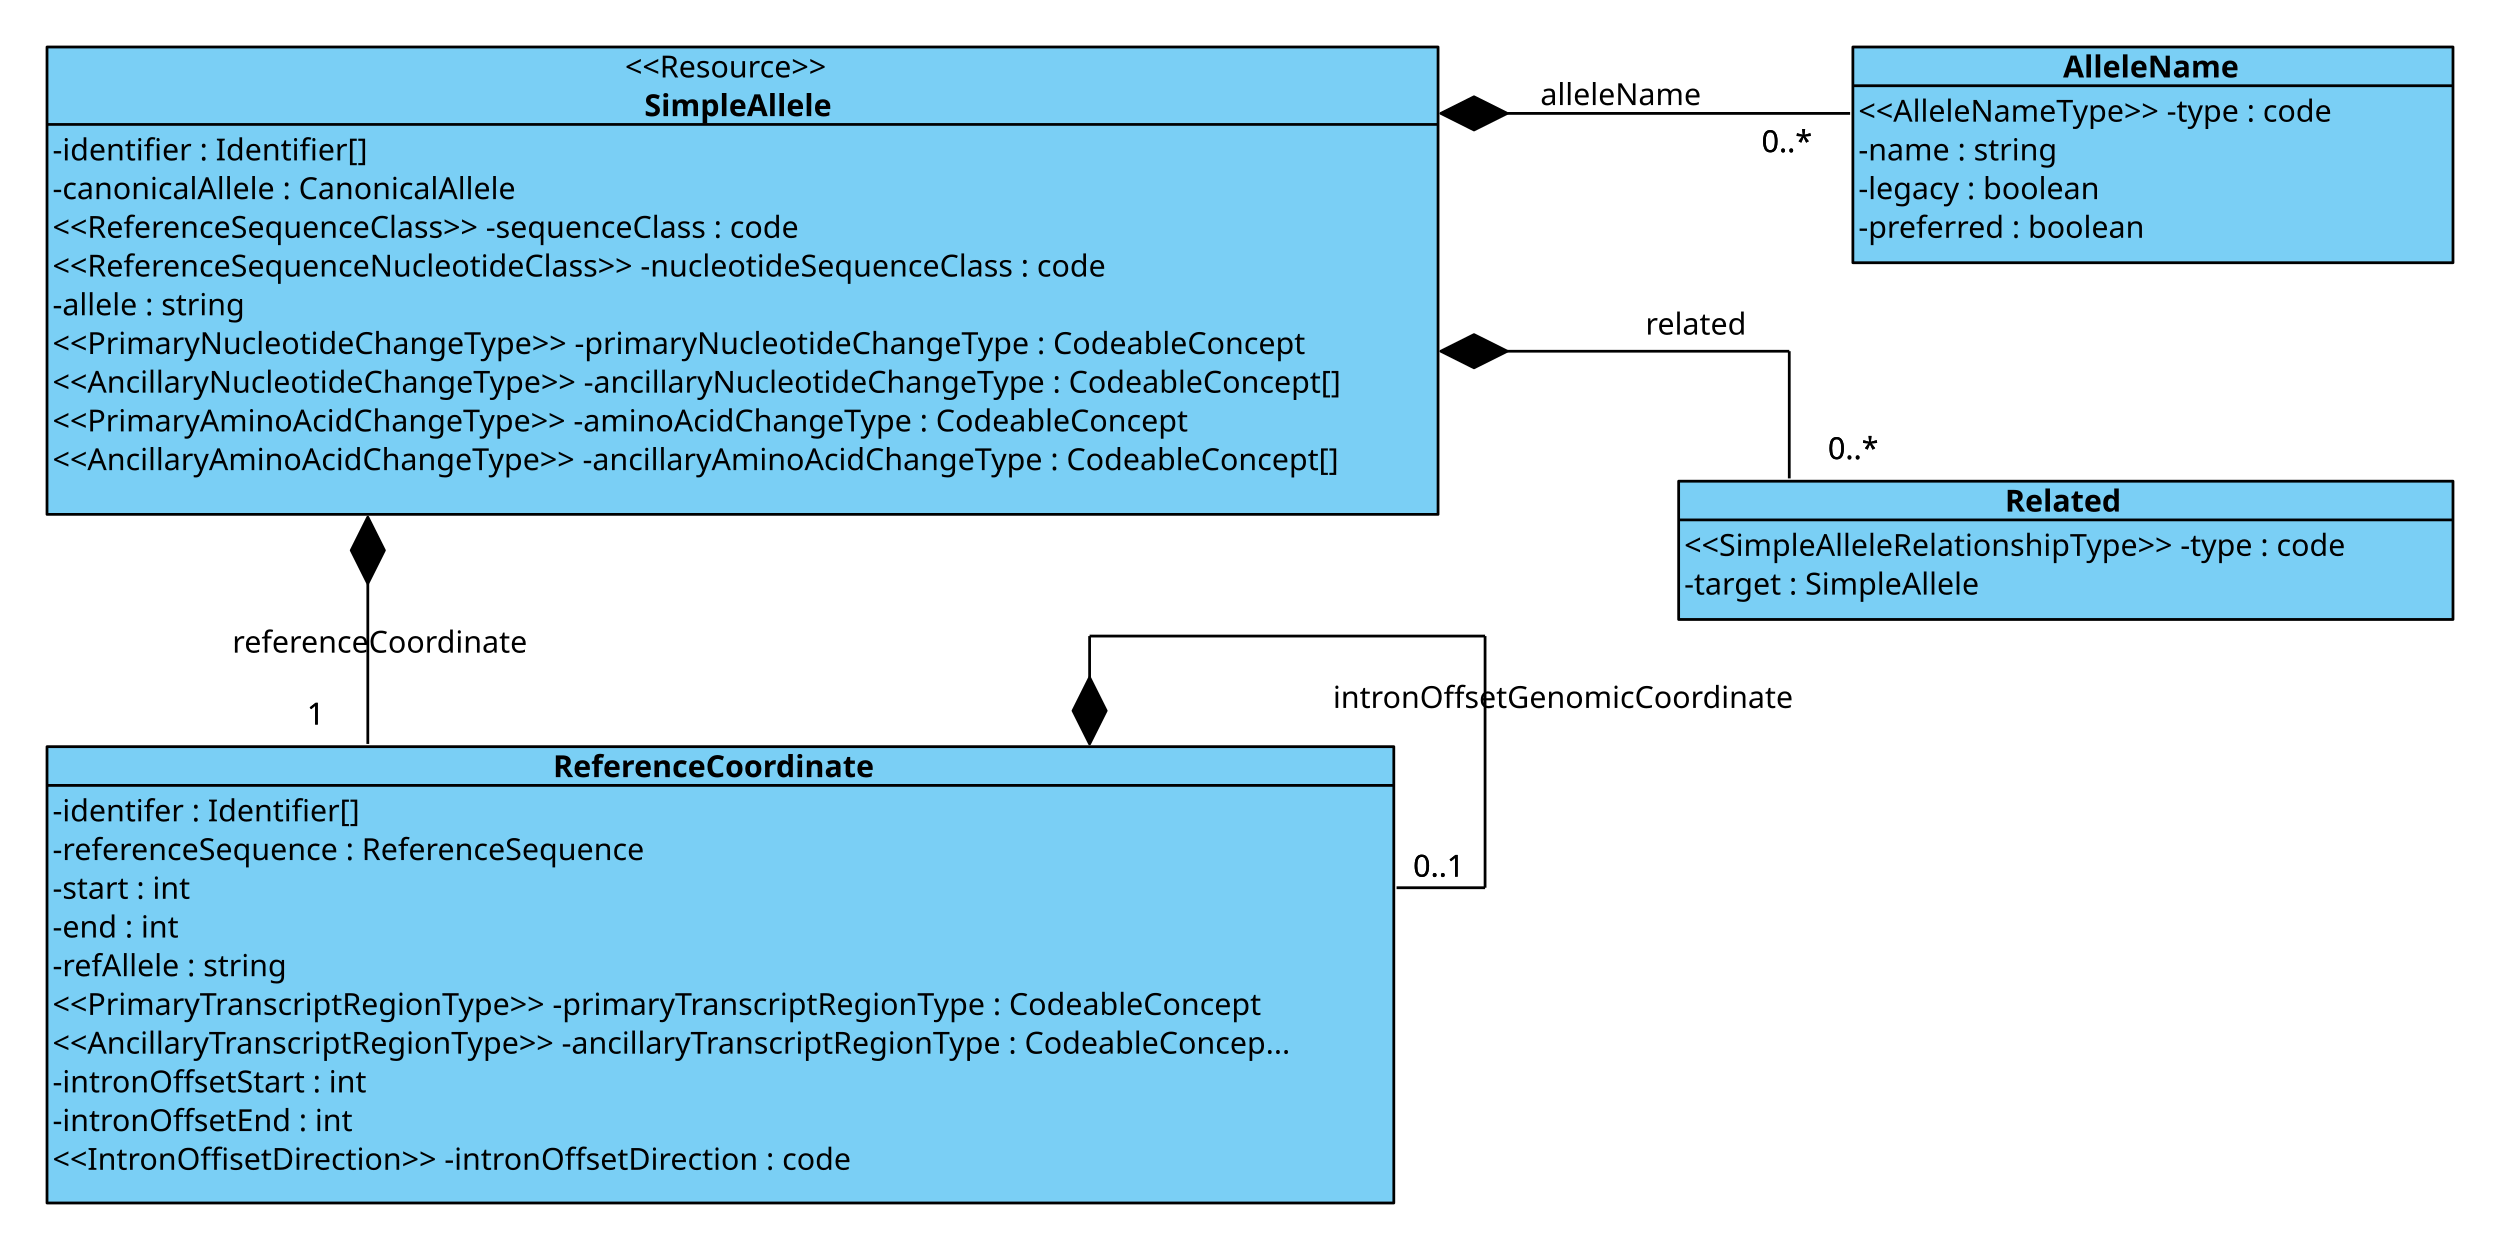
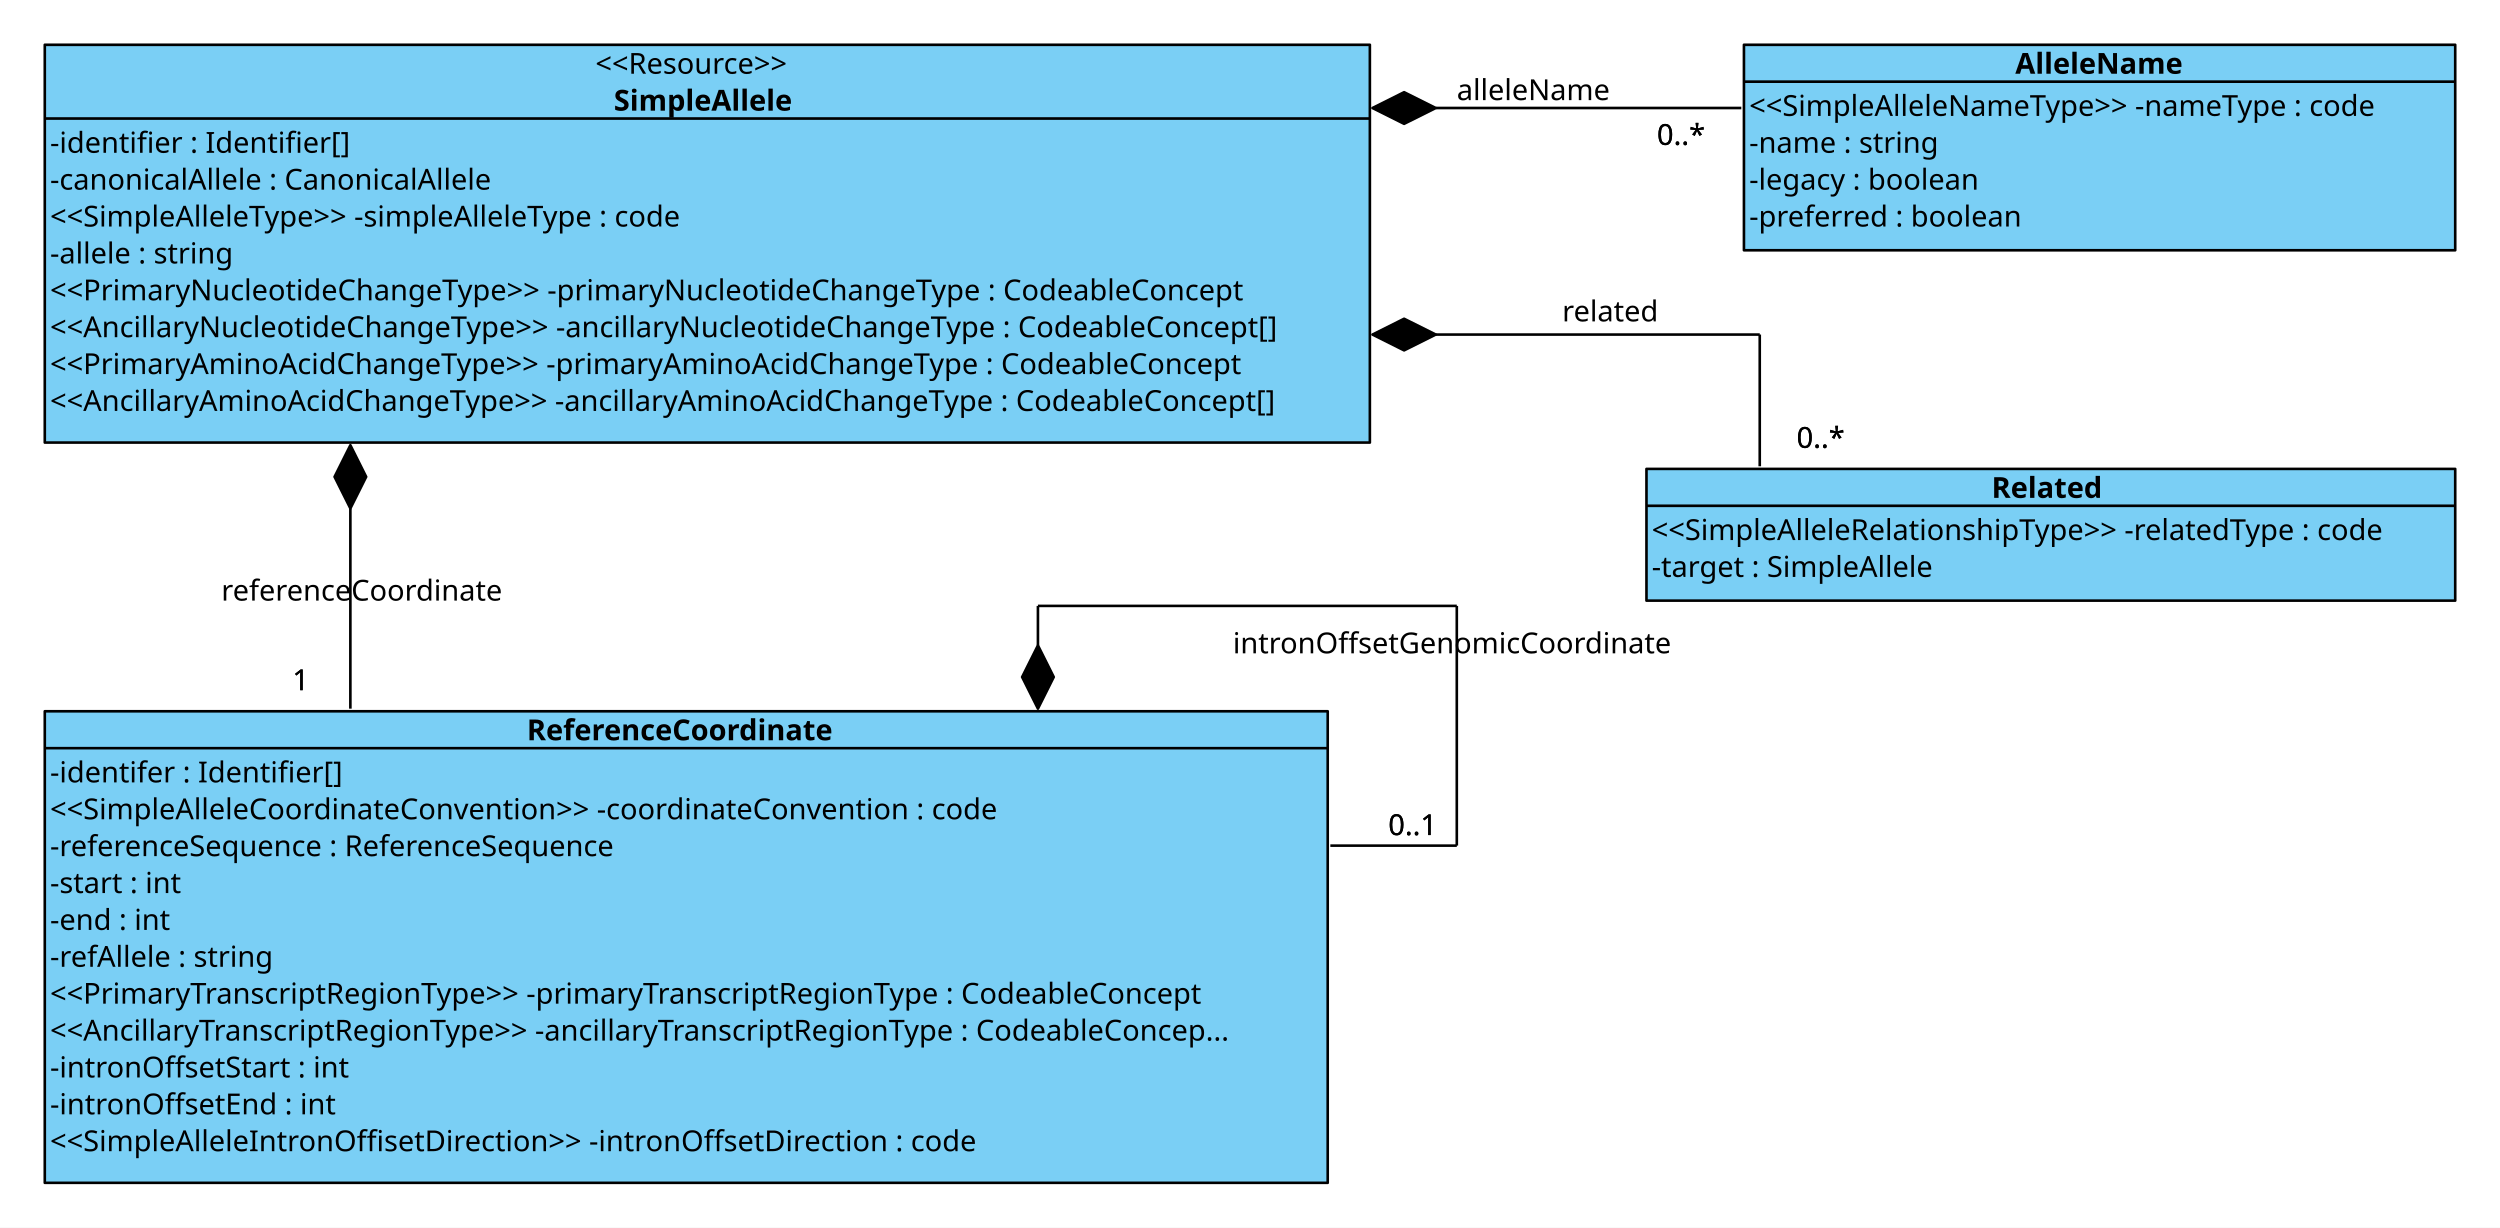
- <svg xmlns="http://www.w3.org/2000/svg" fill-opacity="0" color-rendering="auto" color-interpolation="auto" stroke="rgb(0,0,0)" text-rendering="auto" stroke-linecap="square" width="904" stroke-miterlimit="10" stroke-opacity="0" shape-rendering="auto" fill="rgb(0,0,0)" stroke-dasharray="none" font-weight="normal" stroke-width="1" height="452" font-family="'Dialog'" font-style="normal" stroke-linejoin="miter" font-size="12" stroke-dashoffset="0" image-rendering="auto">
+ <svg xmlns="http://www.w3.org/2000/svg" fill-opacity="0" color-rendering="auto" color-interpolation="auto" stroke="rgb(0,0,0)" text-rendering="auto" stroke-linecap="square" width="949" stroke-miterlimit="10" stroke-opacity="0" shape-rendering="auto" fill="rgb(0,0,0)" stroke-dasharray="none" font-weight="normal" stroke-width="1" height="466" font-family="'Dialog'" font-style="normal" stroke-linejoin="miter" font-size="12" stroke-dashoffset="0" image-rendering="auto">
  <defs id="genericDefs" />
  <g>
    <defs id="defs1">
      <clipPath clipPathUnits="userSpaceOnUse" id="clipPath1">
-         <path d="M-9 -9 L512 -9 L512 178 L-9 178 L-9 -9 Z" />
+         <path d="M-9 -9 L512 -9 L512 160 L-9 160 L-9 -9 Z" />
      </clipPath>
      <clipPath clipPathUnits="userSpaceOnUse" id="clipPath2">
-         <path d="M0 0 L0 141 L503 141 L503 0 Z" />
+         <path d="M0 0 L0 123 L503 123 L503 0 Z" />
      </clipPath>
      <clipPath clipPathUnits="userSpaceOnUse" id="clipPath3">
        <path d="M0 0 L503 0 L503 28 L0 28 L0 0 Z" />
      </clipPath>
      <clipPath clipPathUnits="userSpaceOnUse" id="clipPath4">
-         <path d="M-9 -9 L226 -9 L226 87 L-9 87 L-9 -9 Z" />
+         <path d="M-9 -9 L279 -9 L279 87 L-9 87 L-9 -9 Z" />
      </clipPath>
      <clipPath clipPathUnits="userSpaceOnUse" id="clipPath5">
-         <path d="M0 0 L0 64 L217 64 L217 0 Z" />
+         <path d="M0 0 L0 64 L270 64 L270 0 Z" />
      </clipPath>
      <clipPath clipPathUnits="userSpaceOnUse" id="clipPath6">
-         <path d="M0 0 L217 0 L217 14 L0 14 L0 0 Z" />
+         <path d="M0 0 L270 0 L270 14 L0 14 L0 0 Z" />
      </clipPath>
      <clipPath clipPathUnits="userSpaceOnUse" id="clipPath7">
-         <path d="M-9 -9 L496 -9 L496 174 L-9 174 L-9 -9 Z" />
+         <path d="M-9 -9 L496 -9 L496 188 L-9 188 L-9 -9 Z" />
      </clipPath>
      <clipPath clipPathUnits="userSpaceOnUse" id="clipPath8">
-         <path d="M0 0 L0 151 L487 151 L487 0 Z" />
+         <path d="M0 0 L0 165 L487 165 L487 0 Z" />
      </clipPath>
      <clipPath clipPathUnits="userSpaceOnUse" id="clipPath9">
        <path d="M0 0 L487 0 L487 14 L0 14 L0 0 Z" />
      </clipPath>
      <clipPath clipPathUnits="userSpaceOnUse" id="clipPath10">
-         <path d="M-9 -9 L289 -9 L289 59 L-9 59 L-9 -9 Z" />
+         <path d="M-9 -9 L316 -9 L316 59 L-9 59 L-9 -9 Z" />
      </clipPath>
      <clipPath clipPathUnits="userSpaceOnUse" id="clipPath11">
-         <path d="M0 0 L0 36 L280 36 L280 0 Z" />
+         <path d="M0 0 L0 36 L307 36 L307 0 Z" />
      </clipPath>
      <clipPath clipPathUnits="userSpaceOnUse" id="clipPath12">
-         <path d="M0 0 L280 0 L280 14 L0 14 L0 0 Z" />
+         <path d="M0 0 L307 0 L307 14 L0 14 L0 0 Z" />
      </clipPath>
      <clipPath clipPathUnits="userSpaceOnUse" id="clipPath13">
+         <path d="M-9 -9 L36 -9 L36 23 L-9 23 L-9 -9 Z" />
+       </clipPath>
+       <clipPath clipPathUnits="userSpaceOnUse" id="clipPath14">
+         <path d="M0 0 L27 0 L27 14 L0 14 L0 0 Z" />
+       </clipPath>
+       <clipPath clipPathUnits="userSpaceOnUse" id="clipPath15">
        <path d="M-9 -9 L50 -9 L50 23 L-9 23 L-9 -9 Z" />
      </clipPath>
-       <clipPath clipPathUnits="userSpaceOnUse" id="clipPath14">
+       <clipPath clipPathUnits="userSpaceOnUse" id="clipPath16">
        <path d="M0 0 L41 0 L41 14 L0 14 L0 0 Z" />
      </clipPath>
-       <clipPath clipPathUnits="userSpaceOnUse" id="clipPath15">
-         <path d="M-9 -9 L36 -9 L36 23 L-9 23 L-9 -9 Z" />
-       </clipPath>
-       <clipPath clipPathUnits="userSpaceOnUse" id="clipPath16">
-         <path d="M0 0 L27 0 L27 14 L0 14 L0 0 Z" />
-       </clipPath>
      <clipPath clipPathUnits="userSpaceOnUse" id="clipPath17">
-         <path d="M-2 -2 L228 -2 L228 148 L-2 148 L-2 -2 Z" />
+         <path d="M-2 -2 L249 -2 L249 152 L-2 152 L-2 -2 Z" />
      </clipPath>
      <clipPath clipPathUnits="userSpaceOnUse" id="clipPath18">
        <path d="M-60 -16 L118 -16 L118 30 L-60 30 L-60 -16 Z" />
      </clipPath>
      <clipPath clipPathUnits="userSpaceOnUse" id="clipPath19">
        <path d="M-9 -9 L49 -9 L49 23 L-9 23 L-9 -9 Z" />
      </clipPath>
      <clipPath clipPathUnits="userSpaceOnUse" id="clipPath20">
        <path d="M0 0 L40 0 L40 14 L0 14 L0 0 Z" />
      </clipPath>
      <clipPath clipPathUnits="userSpaceOnUse" id="clipPath21">
-         <path d="M-2 -2 L102 -2 L102 184 L-2 184 L-2 -2 Z" />
+         <path d="M-2 -2 L102 -2 L102 202 L-2 202 L-2 -2 Z" />
      </clipPath>
      <clipPath clipPathUnits="userSpaceOnUse" id="clipPath22">
        <path d="M-131 -16 L260 -16 L260 30 L-131 30 L-131 -16 Z" />
      </clipPath>
      <clipPath clipPathUnits="userSpaceOnUse" id="clipPath23">
-         <path d="M-2 -2 L250 -2 L250 102 L-2 102 L-2 -2 Z" />
+         <path d="M-2 -2 L242 -2 L242 102 L-2 102 L-2 -2 Z" />
      </clipPath>
      <clipPath clipPathUnits="userSpaceOnUse" id="clipPath24">
        <path d="M-81 -16 L160 -16 L160 30 L-81 30 L-81 -16 Z" />
      </clipPath>
      <clipPath clipPathUnits="userSpaceOnUse" id="clipPath25">
-         <path d="M-2 -2 L245 -2 L245 193 L-2 193 L-2 -2 Z" />
+         <path d="M-2 -2 L261 -2 L261 193 L-2 193 L-2 -2 Z" />
      </clipPath>
      <clipPath clipPathUnits="userSpaceOnUse" id="clipPath26">
        <path d="M-193 -16 L384 -16 L384 30 L-193 30 L-193 -16 Z" />
      </clipPath>
    </defs>
    <g fill="white" fill-opacity="1" stroke-opacity="1" stroke="white">
-       <rect x="0" width="904" height="452" y="0" stroke="none" />
+       <rect x="0" width="949" height="466" y="0" stroke="none" />
    </g>
    <g font-size="11" transform="translate(17,17)" fill-opacity="1" fill="rgb(122,207,245)" text-rendering="geometricPrecision" font-family="sans-serif" stroke="rgb(122,207,245)" font-weight="bold" stroke-opacity="1">
-       <rect x="0" width="503" height="169" y="0" clip-path="url(#clipPath1)" stroke="none" />
+       <rect x="0" width="503" height="151" y="0" clip-path="url(#clipPath1)" stroke="none" />
    </g>
    <g font-size="11" stroke-linecap="butt" transform="translate(17,17)" fill-opacity="1" fill="black" text-rendering="geometricPrecision" font-family="sans-serif" stroke-linejoin="round" stroke="black" font-weight="bold" stroke-opacity="1" stroke-miterlimit="0">
-       <rect fill="none" x="0" width="503" height="169" y="0" clip-path="url(#clipPath1)" />
+       <rect fill="none" x="0" width="503" height="151" y="0" clip-path="url(#clipPath1)" />
      <line y2="28" fill="none" x1="0" clip-path="url(#clipPath1)" x2="503" y1="28" />
    </g>
    <g font-size="11" transform="matrix(1,0,0,1,17,45)" fill-opacity="1" fill="black" text-rendering="geometricPrecision" font-family="sans-serif" stroke="black" stroke-opacity="1">
      <text x="2" xml:space="preserve" y="13" clip-path="url(#clipPath2)" stroke="none">-identifier : Identifier[]</text>
    </g>
    <g font-size="11" transform="matrix(1,0,0,1,17,45)" fill-opacity="1" fill="black" text-rendering="geometricPrecision" font-family="sans-serif" stroke="black" stroke-opacity="1">
      <text x="2" xml:space="preserve" y="27" clip-path="url(#clipPath2)" stroke="none">-canonicalAllele : CanonicalAllele</text>
-       <text x="2" xml:space="preserve" y="41" clip-path="url(#clipPath2)" stroke="none">&lt;&lt;ReferenceSequenceClass&gt;&gt; -sequenceClass : code</text>
-       <text x="2" xml:space="preserve" y="55" clip-path="url(#clipPath2)" stroke="none">&lt;&lt;ReferenceSequenceNucleotideClass&gt;&gt; -nucleotideSequenceClass : code</text>
-       <text x="2" xml:space="preserve" y="69" clip-path="url(#clipPath2)" stroke="none">-allele : string</text>
-       <text x="2" xml:space="preserve" y="83" clip-path="url(#clipPath2)" stroke="none">&lt;&lt;PrimaryNucleotideChangeType&gt;&gt; -primaryNucleotideChangeType : CodeableConcept</text>
-       <text x="2" xml:space="preserve" y="97" clip-path="url(#clipPath2)" stroke="none">&lt;&lt;AncillaryNucleotideChangeType&gt;&gt; -ancillaryNucleotideChangeType : CodeableConcept[]</text>
-       <text x="2" xml:space="preserve" y="111" clip-path="url(#clipPath2)" stroke="none">&lt;&lt;PrimaryAminoAcidChangeType&gt;&gt; -aminoAcidChangeType : CodeableConcept</text>
-       <text x="2" xml:space="preserve" y="125" clip-path="url(#clipPath2)" stroke="none">&lt;&lt;AncillaryAminoAcidChangeType&gt;&gt; -ancillaryAminoAcidChangeType : CodeableConcept[]</text>
+       <text x="2" xml:space="preserve" y="41" clip-path="url(#clipPath2)" stroke="none">&lt;&lt;SimpleAlleleType&gt;&gt; -simpleAlleleType : code</text>
+       <text x="2" xml:space="preserve" y="55" clip-path="url(#clipPath2)" stroke="none">-allele : string</text>
+       <text x="2" xml:space="preserve" y="69" clip-path="url(#clipPath2)" stroke="none">&lt;&lt;PrimaryNucleotideChangeType&gt;&gt; -primaryNucleotideChangeType : CodeableConcept</text>
+       <text x="2" xml:space="preserve" y="83" clip-path="url(#clipPath2)" stroke="none">&lt;&lt;AncillaryNucleotideChangeType&gt;&gt; -ancillaryNucleotideChangeType : CodeableConcept[]</text>
+       <text x="2" xml:space="preserve" y="97" clip-path="url(#clipPath2)" stroke="none">&lt;&lt;PrimaryAminoAcidChangeType&gt;&gt; -primaryAminoAcidChangeType : CodeableConcept</text>
+       <text x="2" xml:space="preserve" y="111" clip-path="url(#clipPath2)" stroke="none">&lt;&lt;AncillaryAminoAcidChangeType&gt;&gt; -ancillaryAminoAcidChangeType : CodeableConcept[]</text>
    </g>
    <g font-size="11" transform="translate(17,17)" fill-opacity="1" fill="black" text-rendering="geometricPrecision" font-family="sans-serif" stroke="black" stroke-opacity="1">
      <text x="209" xml:space="preserve" y="11" clip-path="url(#clipPath3)" stroke="none">&lt;&lt;Resource&gt;&gt;</text>
      <text x="216" xml:space="preserve" y="25" font-weight="bold" clip-path="url(#clipPath3)" stroke="none">SimpleAllele</text>
    </g>
-     <g font-size="11" transform="translate(670,17)" fill-opacity="1" fill="rgb(122,207,245)" text-rendering="geometricPrecision" font-family="sans-serif" stroke="rgb(122,207,245)" font-weight="bold" stroke-opacity="1">
-       <rect x="0" width="217" height="78" y="0" clip-path="url(#clipPath4)" stroke="none" />
-     </g>
-     <g font-size="11" stroke-linecap="butt" transform="translate(670,17)" fill-opacity="1" fill="black" text-rendering="geometricPrecision" font-family="sans-serif" stroke-linejoin="round" stroke="black" font-weight="bold" stroke-opacity="1" stroke-miterlimit="0">
-       <rect fill="none" x="0" width="217" height="78" y="0" clip-path="url(#clipPath4)" />
-       <line y2="14" fill="none" x1="0" clip-path="url(#clipPath4)" x2="217" y1="14" />
-     </g>
-     <g font-size="11" transform="matrix(1,0,0,1,670,31)" fill-opacity="1" fill="black" text-rendering="geometricPrecision" font-family="sans-serif" stroke="black" stroke-opacity="1">
-       <text x="2" xml:space="preserve" y="13" clip-path="url(#clipPath5)" stroke="none">&lt;&lt;AlleleNameType&gt;&gt; -type : code</text>
-     </g>
-     <g font-size="11" transform="matrix(1,0,0,1,670,31)" fill-opacity="1" fill="black" text-rendering="geometricPrecision" font-family="sans-serif" stroke="black" stroke-opacity="1">
+     <g font-size="11" transform="translate(662,17)" fill-opacity="1" fill="rgb(122,207,245)" text-rendering="geometricPrecision" font-family="sans-serif" stroke="rgb(122,207,245)" font-weight="bold" stroke-opacity="1">
+       <rect x="0" width="270" height="78" y="0" clip-path="url(#clipPath4)" stroke="none" />
+     </g>
+     <g font-size="11" stroke-linecap="butt" transform="translate(662,17)" fill-opacity="1" fill="black" text-rendering="geometricPrecision" font-family="sans-serif" stroke-linejoin="round" stroke="black" font-weight="bold" stroke-opacity="1" stroke-miterlimit="0">
+       <rect fill="none" x="0" width="270" height="78" y="0" clip-path="url(#clipPath4)" />
+       <line y2="14" fill="none" x1="0" clip-path="url(#clipPath4)" x2="270" y1="14" />
+     </g>
+     <g font-size="11" transform="matrix(1,0,0,1,662,31)" fill-opacity="1" fill="black" text-rendering="geometricPrecision" font-family="sans-serif" stroke="black" stroke-opacity="1">
+       <text x="2" xml:space="preserve" y="13" clip-path="url(#clipPath5)" stroke="none">&lt;&lt;SimpleAlleleNameType&gt;&gt; -nameType : code</text>
+     </g>
+     <g font-size="11" transform="matrix(1,0,0,1,662,31)" fill-opacity="1" fill="black" text-rendering="geometricPrecision" font-family="sans-serif" stroke="black" stroke-opacity="1">
      <text x="2" xml:space="preserve" y="27" clip-path="url(#clipPath5)" stroke="none">-name : string</text>
      <text x="2" xml:space="preserve" y="41" clip-path="url(#clipPath5)" stroke="none">-legacy : boolean</text>
      <text x="2" xml:space="preserve" y="55" clip-path="url(#clipPath5)" stroke="none">-preferred : boolean</text>
    </g>
-     <g font-size="11" transform="translate(670,17)" fill-opacity="1" fill="black" text-rendering="geometricPrecision" font-family="sans-serif" stroke="black" font-weight="bold" stroke-opacity="1">
-       <text x="76" xml:space="preserve" y="11" clip-path="url(#clipPath6)" stroke="none">AlleleName</text>
+     <g font-size="11" transform="translate(662,17)" fill-opacity="1" fill="black" text-rendering="geometricPrecision" font-family="sans-serif" stroke="black" font-weight="bold" stroke-opacity="1">
+       <text x="103" xml:space="preserve" y="11" clip-path="url(#clipPath6)" stroke="none">AlleleName</text>
    </g>
    <g font-size="11" transform="translate(17,270)" fill-opacity="1" fill="rgb(122,207,245)" text-rendering="geometricPrecision" font-family="sans-serif" stroke="rgb(122,207,245)" font-weight="bold" stroke-opacity="1">
-       <rect x="0" width="487" height="165" y="0" clip-path="url(#clipPath7)" stroke="none" />
+       <rect x="0" width="487" height="179" y="0" clip-path="url(#clipPath7)" stroke="none" />
    </g>
    <g font-size="11" stroke-linecap="butt" transform="translate(17,270)" fill-opacity="1" fill="black" text-rendering="geometricPrecision" font-family="sans-serif" stroke-linejoin="round" stroke="black" font-weight="bold" stroke-opacity="1" stroke-miterlimit="0">
-       <rect fill="none" x="0" width="487" height="165" y="0" clip-path="url(#clipPath7)" />
+       <rect fill="none" x="0" width="487" height="179" y="0" clip-path="url(#clipPath7)" />
      <line y2="14" fill="none" x1="0" clip-path="url(#clipPath7)" x2="487" y1="14" />
    </g>
    <g font-size="11" transform="matrix(1,0,0,1,17,284)" fill-opacity="1" fill="black" text-rendering="geometricPrecision" font-family="sans-serif" stroke="black" stroke-opacity="1">
      <text x="2" xml:space="preserve" y="13" clip-path="url(#clipPath8)" stroke="none">-identifer : Identifier[]</text>
    </g>
    <g font-size="11" transform="matrix(1,0,0,1,17,284)" fill-opacity="1" fill="black" text-rendering="geometricPrecision" font-family="sans-serif" stroke="black" stroke-opacity="1">
-       <text x="2" xml:space="preserve" y="27" clip-path="url(#clipPath8)" stroke="none">-referenceSequence : ReferenceSequence</text>
-       <text x="2" xml:space="preserve" y="41" clip-path="url(#clipPath8)" stroke="none">-start : int</text>
-       <text x="2" xml:space="preserve" y="55" clip-path="url(#clipPath8)" stroke="none">-end : int</text>
-       <text x="2" xml:space="preserve" y="69" clip-path="url(#clipPath8)" stroke="none">-refAllele : string</text>
-       <text x="2" xml:space="preserve" y="83" clip-path="url(#clipPath8)" stroke="none">&lt;&lt;PrimaryTranscriptRegionType&gt;&gt; -primaryTranscriptRegionType : CodeableConcept</text>
-       <text x="2" xml:space="preserve" y="97" clip-path="url(#clipPath8)" stroke="none">&lt;&lt;AncillaryTranscriptRegionType&gt;&gt; -ancillaryTranscriptRegionType : CodeableConcep...</text>
-       <text x="2" xml:space="preserve" y="111" clip-path="url(#clipPath8)" stroke="none">-intronOffsetStart : int</text>
-       <text x="2" xml:space="preserve" y="125" clip-path="url(#clipPath8)" stroke="none">-intronOffsetEnd : int</text>
-       <text x="2" xml:space="preserve" y="139" clip-path="url(#clipPath8)" stroke="none">&lt;&lt;IntronOffisetDirection&gt;&gt; -intronOffsetDirection : code</text>
+       <text x="2" xml:space="preserve" y="27" clip-path="url(#clipPath8)" stroke="none">&lt;&lt;SimpleAlleleCoordinateConvention&gt;&gt; -coordinateConvention : code</text>
+       <text x="2" xml:space="preserve" y="41" clip-path="url(#clipPath8)" stroke="none">-referenceSequence : ReferenceSequence</text>
+       <text x="2" xml:space="preserve" y="55" clip-path="url(#clipPath8)" stroke="none">-start : int</text>
+       <text x="2" xml:space="preserve" y="69" clip-path="url(#clipPath8)" stroke="none">-end : int</text>
+       <text x="2" xml:space="preserve" y="83" clip-path="url(#clipPath8)" stroke="none">-refAllele : string</text>
+       <text x="2" xml:space="preserve" y="97" clip-path="url(#clipPath8)" stroke="none">&lt;&lt;PrimaryTranscriptRegionType&gt;&gt; -primaryTranscriptRegionType : CodeableConcept</text>
+       <text x="2" xml:space="preserve" y="111" clip-path="url(#clipPath8)" stroke="none">&lt;&lt;AncillaryTranscriptRegionType&gt;&gt; -ancillaryTranscriptRegionType : CodeableConcep...</text>
+       <text x="2" xml:space="preserve" y="125" clip-path="url(#clipPath8)" stroke="none">-intronOffsetStart : int</text>
+       <text x="2" xml:space="preserve" y="139" clip-path="url(#clipPath8)" stroke="none">-intronOffsetEnd : int</text>
+       <text x="2" xml:space="preserve" y="153" clip-path="url(#clipPath8)" stroke="none">&lt;&lt;SimpleAlleleIntronOffisetDirection&gt;&gt; -intronOffsetDirection : code</text>
    </g>
    <g font-size="11" transform="translate(17,270)" fill-opacity="1" fill="black" text-rendering="geometricPrecision" font-family="sans-serif" stroke="black" font-weight="bold" stroke-opacity="1">
      <text x="183" xml:space="preserve" y="11" clip-path="url(#clipPath9)" stroke="none">ReferenceCoordinate</text>
    </g>
-     <g font-size="11" transform="translate(607,174)" fill-opacity="1" fill="rgb(122,207,245)" text-rendering="geometricPrecision" font-family="sans-serif" stroke="rgb(122,207,245)" font-weight="bold" stroke-opacity="1">
-       <rect x="0" width="280" height="50" y="0" clip-path="url(#clipPath10)" stroke="none" />
-     </g>
-     <g font-size="11" stroke-linecap="butt" transform="translate(607,174)" fill-opacity="1" fill="black" text-rendering="geometricPrecision" font-family="sans-serif" stroke-linejoin="round" stroke="black" font-weight="bold" stroke-opacity="1" stroke-miterlimit="0">
-       <rect fill="none" x="0" width="280" height="50" y="0" clip-path="url(#clipPath10)" />
-       <line y2="14" fill="none" x1="0" clip-path="url(#clipPath10)" x2="280" y1="14" />
-     </g>
-     <g font-size="11" transform="matrix(1,0,0,1,607,188)" fill-opacity="1" fill="black" text-rendering="geometricPrecision" font-family="sans-serif" stroke="black" stroke-opacity="1">
-       <text x="2" xml:space="preserve" y="13" clip-path="url(#clipPath11)" stroke="none">&lt;&lt;SimpleAlleleRelationshipType&gt;&gt; -type : code</text>
-     </g>
-     <g font-size="11" transform="matrix(1,0,0,1,607,188)" fill-opacity="1" fill="black" text-rendering="geometricPrecision" font-family="sans-serif" stroke="black" stroke-opacity="1">
+     <g font-size="11" transform="translate(625,178)" fill-opacity="1" fill="rgb(122,207,245)" text-rendering="geometricPrecision" font-family="sans-serif" stroke="rgb(122,207,245)" font-weight="bold" stroke-opacity="1">
+       <rect x="0" width="307" height="50" y="0" clip-path="url(#clipPath10)" stroke="none" />
+     </g>
+     <g font-size="11" stroke-linecap="butt" transform="translate(625,178)" fill-opacity="1" fill="black" text-rendering="geometricPrecision" font-family="sans-serif" stroke-linejoin="round" stroke="black" font-weight="bold" stroke-opacity="1" stroke-miterlimit="0">
+       <rect fill="none" x="0" width="307" height="50" y="0" clip-path="url(#clipPath10)" />
+       <line y2="14" fill="none" x1="0" clip-path="url(#clipPath10)" x2="307" y1="14" />
+     </g>
+     <g font-size="11" transform="matrix(1,0,0,1,625,192)" fill-opacity="1" fill="black" text-rendering="geometricPrecision" font-family="sans-serif" stroke="black" stroke-opacity="1">
+       <text x="2" xml:space="preserve" y="13" clip-path="url(#clipPath11)" stroke="none">&lt;&lt;SimpleAlleleRelationshipType&gt;&gt; -relatedType : code</text>
+     </g>
+     <g font-size="11" transform="matrix(1,0,0,1,625,192)" fill-opacity="1" fill="black" text-rendering="geometricPrecision" font-family="sans-serif" stroke="black" stroke-opacity="1">
      <text x="2" xml:space="preserve" y="27" clip-path="url(#clipPath11)" stroke="none">-target : SimpleAllele</text>
    </g>
-     <g font-size="11" transform="translate(607,174)" fill-opacity="1" fill="black" text-rendering="geometricPrecision" font-family="sans-serif" stroke="black" font-weight="bold" stroke-opacity="1">
-       <text x="118" xml:space="preserve" y="11" clip-path="url(#clipPath12)" stroke="none">Related</text>
-     </g>
-     <g font-size="11" transform="translate(501,306)" fill-opacity="1" fill="black" text-rendering="geometricPrecision" font-family="sans-serif" stroke="black" stroke-opacity="1">
-       <text x="10" xml:space="preserve" y="11" clip-path="url(#clipPath14)" stroke="none">0..1</text>
+     <g font-size="11" transform="translate(625,178)" fill-opacity="1" fill="black" text-rendering="geometricPrecision" font-family="sans-serif" stroke="black" font-weight="bold" stroke-opacity="1">
+       <text x="131" xml:space="preserve" y="11" clip-path="url(#clipPath12)" stroke="none">Related</text>
    </g>
    <g font-size="11" transform="translate(101,251)" fill-opacity="1" fill="black" text-rendering="geometricPrecision" font-family="sans-serif" stroke="black" stroke-opacity="1">
-       <text x="10" xml:space="preserve" y="11" clip-path="url(#clipPath16)" stroke="none">1</text>
+       <text x="10" xml:space="preserve" y="11" clip-path="url(#clipPath14)" stroke="none">1</text>
+     </g>
+     <g font-size="11" transform="translate(517,306)" fill-opacity="1" fill="black" text-rendering="geometricPrecision" font-family="sans-serif" stroke="black" stroke-opacity="1">
+       <text x="10" xml:space="preserve" y="11" clip-path="url(#clipPath16)" stroke="none">0..1</text>
    </g>
    <g font-size="11" stroke-linecap="butt" transform="translate(471,77)" fill-opacity="1" fill="black" text-rendering="geometricPrecision" font-family="sans-serif" stroke-linejoin="round" stroke="black" stroke-opacity="1">
-       <line y2="50" fill="none" x1="74" clip-path="url(#clipPath17)" x2="176" y1="50" />
-       <line y2="96" fill="none" x1="176" clip-path="url(#clipPath17)" x2="176" y1="50" />
+       <line y2="50" fill="none" x1="74" clip-path="url(#clipPath17)" x2="197" y1="50" />
+       <line y2="100" fill="none" x1="197" clip-path="url(#clipPath17)" x2="197" y1="50" />
      <polygon points=" 50 50 62 56 74 50 62 44" clip-path="url(#clipPath17)" stroke="none" />
      <polygon fill="none" points=" 50 50 62 56 74 50 62 44" clip-path="url(#clipPath17)" />
    </g>
-     <g font-size="11" transform="translate(586,110)" fill-opacity="1" fill="black" text-rendering="geometricPrecision" font-family="sans-serif" stroke="black" stroke-opacity="1">
+     <g font-size="11" transform="translate(584,111)" fill-opacity="1" fill="black" text-rendering="geometricPrecision" font-family="sans-serif" stroke="black" stroke-opacity="1">
      <text x="9" xml:space="preserve" y="11" clip-path="url(#clipPath18)" stroke="none">related</text>
    </g>
-     <g font-size="11" transform="translate(650,155)" fill-opacity="1" fill="black" text-rendering="geometricPrecision" font-family="sans-serif" stroke="black" stroke-opacity="1">
-       <text x="11" xml:space="preserve" y="11" clip-path="url(#clipPath20)" stroke="none">0..*</text>
-     </g>
-     <g font-size="11" stroke-linecap="butt" transform="translate(83,137)" fill-opacity="1" fill="black" text-rendering="geometricPrecision" font-family="sans-serif" stroke-linejoin="round" stroke="black" stroke-opacity="1">
-       <line y2="132" fill="none" x1="50" clip-path="url(#clipPath21)" x2="50" y1="74" />
+     <g font-size="11" transform="translate(671,159)" fill-opacity="1" fill="black" text-rendering="geometricPrecision" font-family="sans-serif" stroke="black" stroke-opacity="1">
+       <text x="11" xml:space="preserve" y="11" clip-path="url(#clipPath20)" stroke="none">0..*</text>
+     </g>
+     <g font-size="11" transform="translate(671,159)" fill-opacity="1" fill="black" text-rendering="geometricPrecision" font-family="sans-serif" stroke="black" stroke-opacity="1">
+       <text x="11" xml:space="preserve" y="11" clip-path="url(#clipPath20)" stroke="none">0..*</text>
+     </g>
+     <g font-size="11" stroke-linecap="butt" transform="translate(83,119)" fill-opacity="1" fill="black" text-rendering="geometricPrecision" font-family="sans-serif" stroke-linejoin="round" stroke="black" stroke-opacity="1">
+       <line y2="150" fill="none" x1="50" clip-path="url(#clipPath21)" x2="50" y1="74" />
      <polygon points=" 50 50 44 62 50 74 56 62" clip-path="url(#clipPath21)" stroke="none" />
      <polygon fill="none" points=" 50 50 44 62 50 74 56 62" clip-path="url(#clipPath21)" />
    </g>
-     <g font-size="11" transform="translate(74,225)" fill-opacity="1" fill="black" text-rendering="geometricPrecision" font-family="sans-serif" stroke="black" stroke-opacity="1">
+     <g font-size="11" transform="translate(74,217)" fill-opacity="1" fill="black" text-rendering="geometricPrecision" font-family="sans-serif" stroke="black" stroke-opacity="1">
      <text x="10" xml:space="preserve" y="11" clip-path="url(#clipPath22)" stroke="none">referenceCoordinate</text>
    </g>
    <g font-size="11" transform="translate(101,251)" fill-opacity="1" fill="black" text-rendering="geometricPrecision" font-family="sans-serif" stroke="black" stroke-opacity="1">
-       <text x="10" xml:space="preserve" y="11" clip-path="url(#clipPath16)" stroke="none">1</text>
-     </g>
-     <g font-size="11" transform="translate(626,44)" fill-opacity="1" fill="black" text-rendering="geometricPrecision" font-family="sans-serif" stroke="black" stroke-opacity="1">
-       <text x="11" xml:space="preserve" y="11" clip-path="url(#clipPath20)" stroke="none">0..*</text>
+       <text x="10" xml:space="preserve" y="11" clip-path="url(#clipPath14)" stroke="none">1</text>
    </g>
    <g font-size="11" stroke-linecap="butt" transform="translate(471,-9)" fill-opacity="1" fill="black" text-rendering="geometricPrecision" font-family="sans-serif" stroke-linejoin="round" stroke="black" stroke-opacity="1">
-       <line y2="50" fill="none" x1="74" clip-path="url(#clipPath23)" x2="198" y1="50" />
+       <line y2="50" fill="none" x1="74" clip-path="url(#clipPath23)" x2="190" y1="50" />
      <polygon points=" 50 50 62 56 74 50 62 44" clip-path="url(#clipPath23)" stroke="none" />
      <polygon fill="none" points=" 50 50 62 56 74 50 62 44" clip-path="url(#clipPath23)" />
    </g>
-     <g font-size="11" transform="translate(548,27)" fill-opacity="1" fill="black" text-rendering="geometricPrecision" font-family="sans-serif" stroke="black" stroke-opacity="1">
+     <g font-size="11" transform="translate(544,27)" fill-opacity="1" fill="black" text-rendering="geometricPrecision" font-family="sans-serif" stroke="black" stroke-opacity="1">
      <text x="9" xml:space="preserve" y="11" clip-path="url(#clipPath24)" stroke="none">alleleName</text>
    </g>
-     <g font-size="11" transform="translate(626,44)" fill-opacity="1" fill="black" text-rendering="geometricPrecision" font-family="sans-serif" stroke="black" stroke-opacity="1">
-       <text x="11" xml:space="preserve" y="11" clip-path="url(#clipPath20)" stroke="none">0..*</text>
-     </g>
-     <g font-size="11" transform="translate(650,155)" fill-opacity="1" fill="black" text-rendering="geometricPrecision" font-family="sans-serif" stroke="black" stroke-opacity="1">
+     <g font-size="11" transform="translate(618,44)" fill-opacity="1" fill="black" text-rendering="geometricPrecision" font-family="sans-serif" stroke="black" stroke-opacity="1">
      <text x="11" xml:space="preserve" y="11" clip-path="url(#clipPath20)" stroke="none">0..*</text>
    </g>
    <g font-size="11" stroke-linecap="butt" transform="translate(344,180)" fill-opacity="1" fill="black" text-rendering="geometricPrecision" font-family="sans-serif" stroke-linejoin="round" stroke="black" stroke-opacity="1">
      <line y2="50" fill="none" x1="50" clip-path="url(#clipPath25)" x2="50" y1="65" />
-       <line y2="50" fill="none" x1="50" clip-path="url(#clipPath25)" x2="193" y1="50" />
-       <line y2="141" fill="none" x1="193" clip-path="url(#clipPath25)" x2="193" y1="50" />
-       <line y2="141" fill="none" x1="193" clip-path="url(#clipPath25)" x2="161" y1="141" />
+       <line y2="50" fill="none" x1="50" clip-path="url(#clipPath25)" x2="209" y1="50" />
+       <line y2="141" fill="none" x1="209" clip-path="url(#clipPath25)" x2="209" y1="50" />
+       <line y2="141" fill="none" x1="209" clip-path="url(#clipPath25)" x2="161" y1="141" />
      <polygon points=" 50 89 56 77 50 65 44 77" clip-path="url(#clipPath25)" stroke="none" />
      <polygon fill="none" points=" 50 89 56 77 50 65 44 77" clip-path="url(#clipPath25)" />
    </g>
-     <g font-size="11" transform="translate(473,245)" fill-opacity="1" fill="black" text-rendering="geometricPrecision" font-family="sans-serif" stroke="black" stroke-opacity="1">
+     <g font-size="11" transform="translate(459,237)" fill-opacity="1" fill="black" text-rendering="geometricPrecision" font-family="sans-serif" stroke="black" stroke-opacity="1">
      <text x="9" xml:space="preserve" y="11" clip-path="url(#clipPath26)" stroke="none">intronOffsetGenomicCoordinate</text>
    </g>
-     <g font-size="11" transform="translate(501,306)" fill-opacity="1" fill="black" text-rendering="geometricPrecision" font-family="sans-serif" stroke="black" stroke-opacity="1">
-       <text x="10" xml:space="preserve" y="11" clip-path="url(#clipPath14)" stroke="none">0..1</text>
+     <g font-size="11" transform="translate(517,306)" fill-opacity="1" fill="black" text-rendering="geometricPrecision" font-family="sans-serif" stroke="black" stroke-opacity="1">
+       <text x="10" xml:space="preserve" y="11" clip-path="url(#clipPath16)" stroke="none">0..1</text>
+     </g>
+     <g font-size="11" transform="translate(618,44)" fill-opacity="1" fill="black" text-rendering="geometricPrecision" font-family="sans-serif" stroke="black" stroke-opacity="1">
+       <text x="11" xml:space="preserve" y="11" clip-path="url(#clipPath20)" stroke="none">0..*</text>
    </g>
  </g>
</svg>
